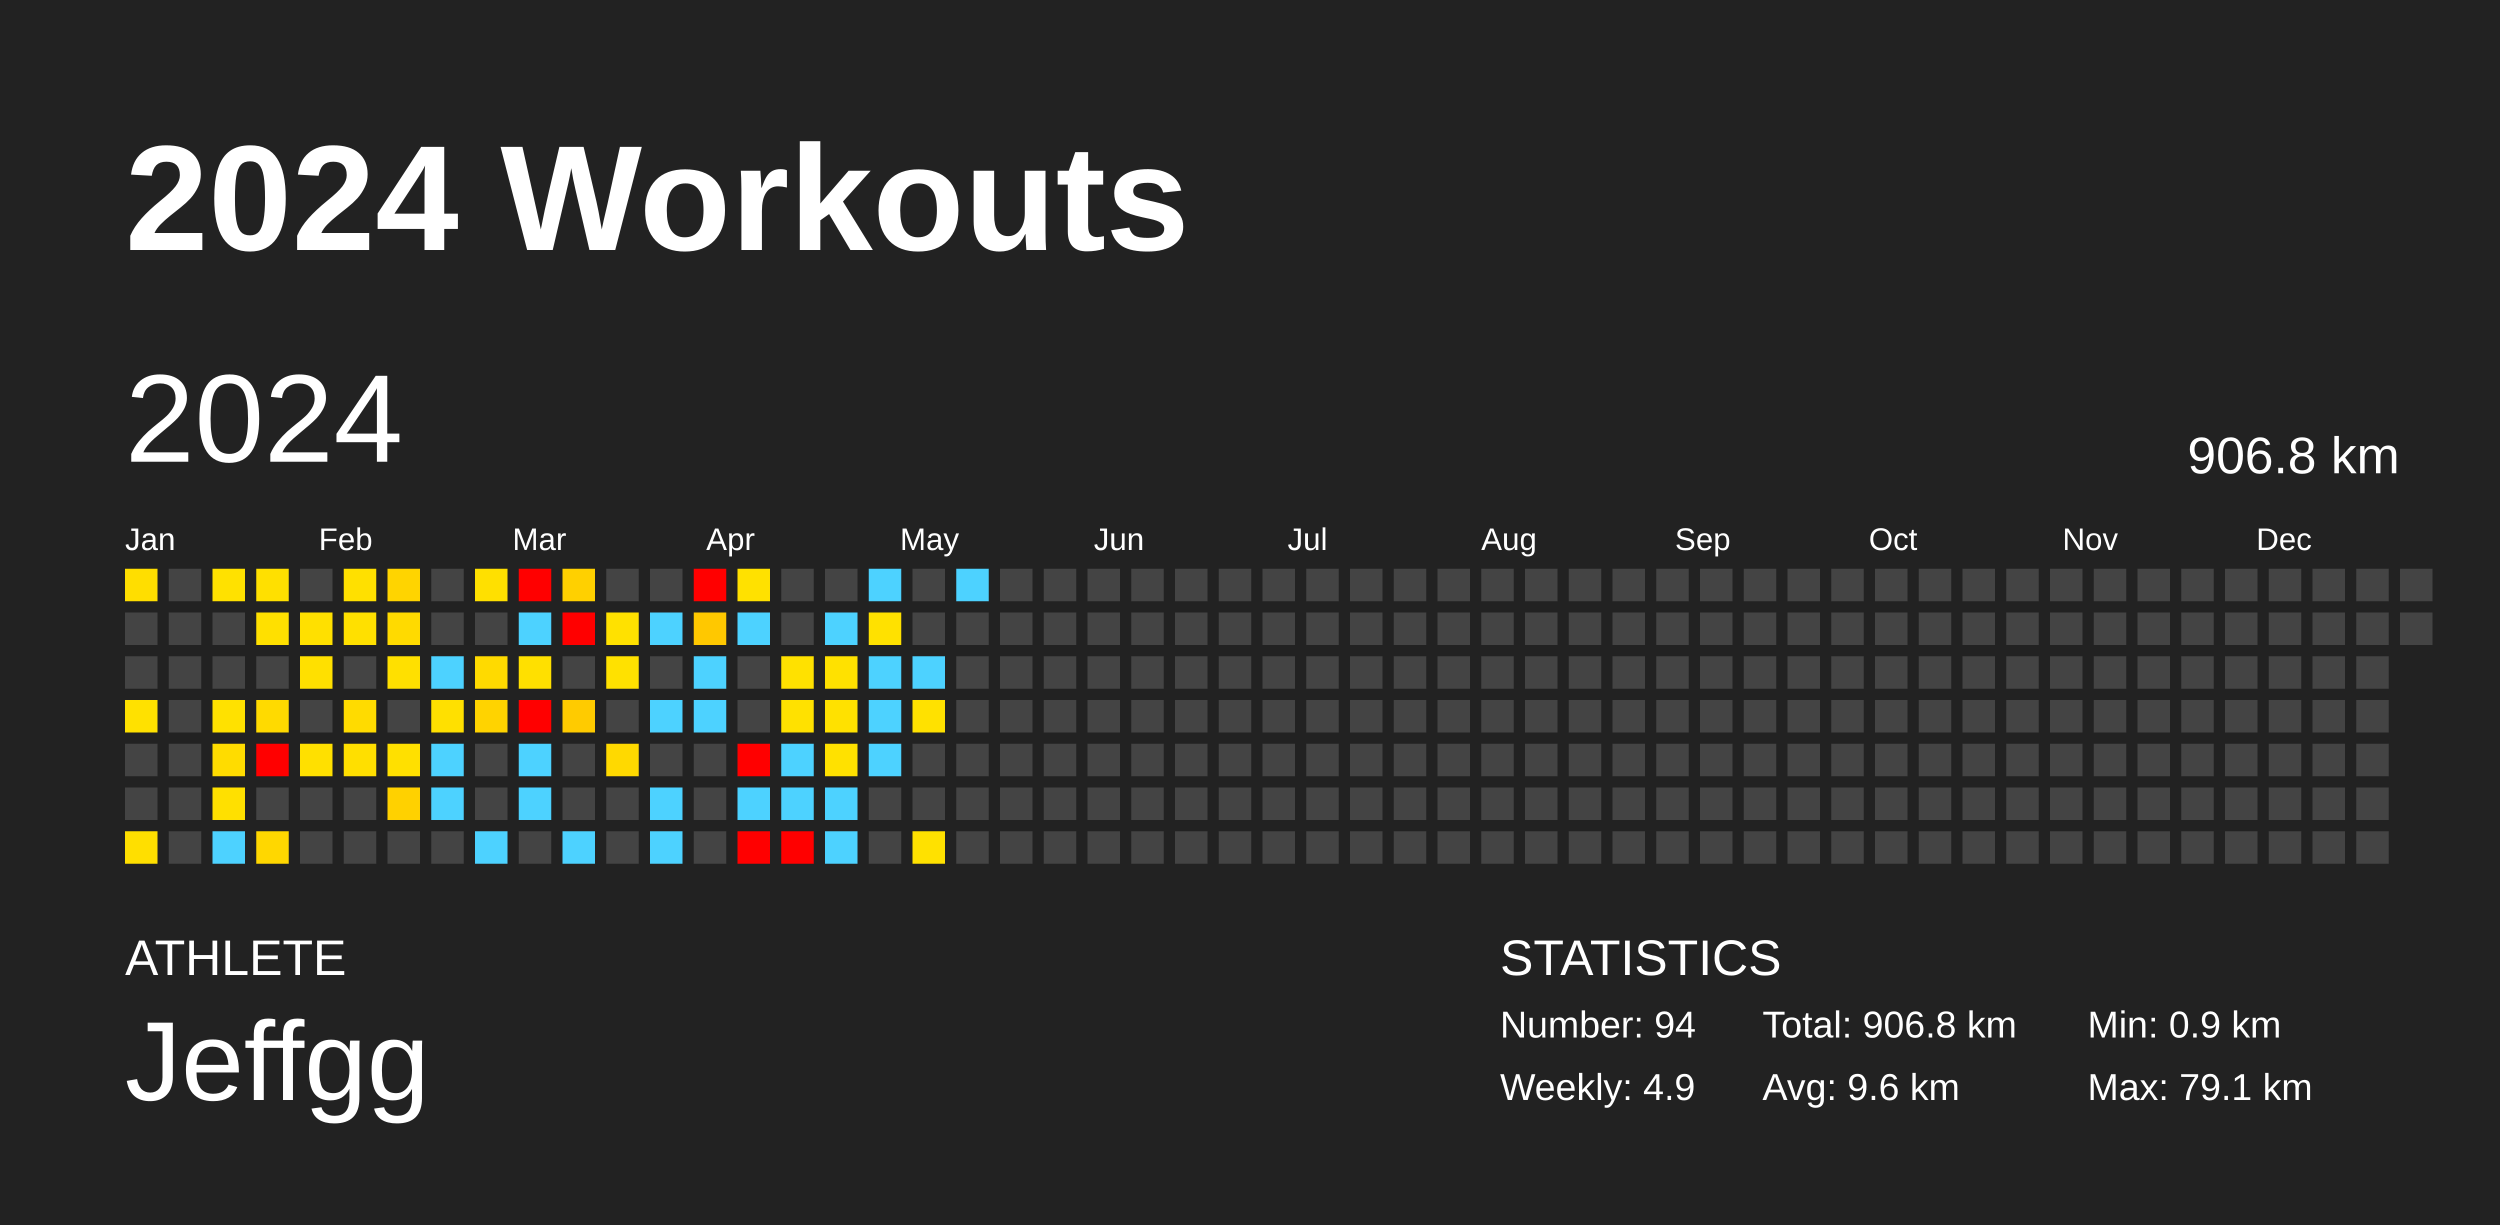
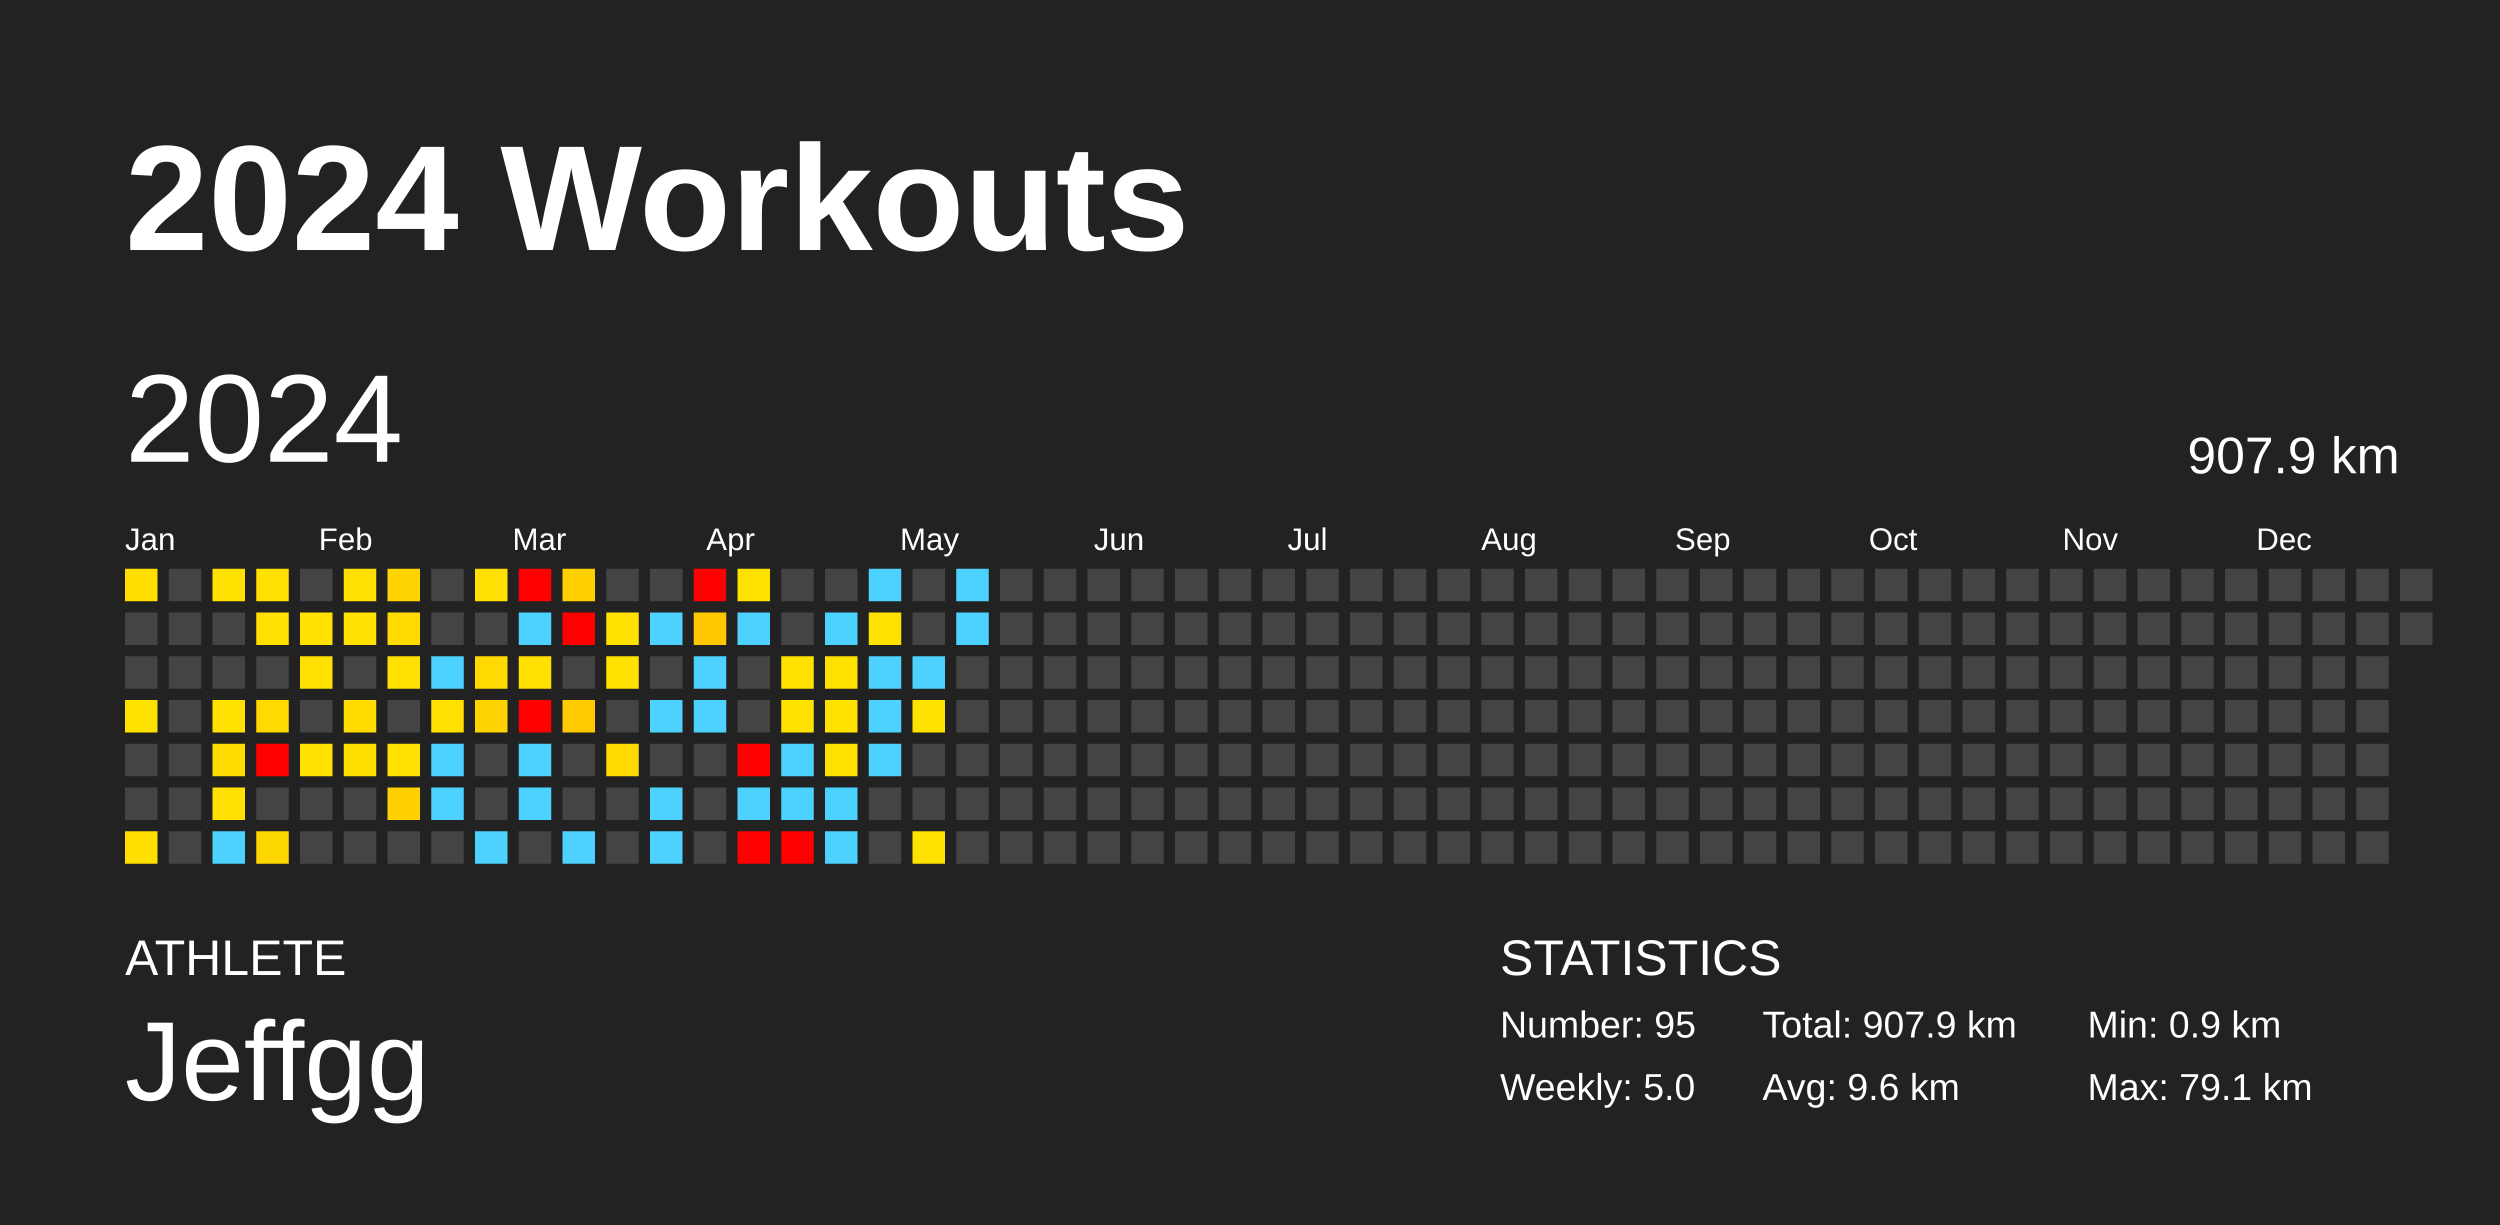
<svg xmlns="http://www.w3.org/2000/svg" baseProfile="full" height="98mm" version="1.1" viewBox="0,0,200,98" width="200mm">
  <defs />
  <rect fill="#222222" height="98" width="200" x="0" y="0" />
  <text fill="#FFFFFF" style="font-size:12px; font-family:Arial; font-weight:bold;" x="10" y="20">2024 Workouts</text>
  <text fill="#FFFFFF" style="font-size:4px; font-family:Arial" x="10" y="78">ATHLETE</text>
  <text fill="#FFFFFF" style="font-size:9px; font-family:Arial" x="10" y="88">Jeffgg</text>
  <text fill="#FFFFFF" style="font-size:4px; font-family:Arial" x="120" y="78">STATISTICS</text>
-   <text fill="#FFFFFF" style="font-size:3px; font-family:Arial" x="120" y="83">Number: 94</text>
-   <text fill="#FFFFFF" style="font-size:3px; font-family:Arial" x="120" y="88">Weekly: 4.9</text>
-   <text fill="#FFFFFF" style="font-size:3px; font-family:Arial" x="141" y="83">Total: 906.8 km</text>
+   <text fill="#FFFFFF" style="font-size:3px; font-family:Arial" x="120" y="83">Number: 95</text>
+   <text fill="#FFFFFF" style="font-size:3px; font-family:Arial" x="120" y="88">Weekly: 5.0</text>
+   <text fill="#FFFFFF" style="font-size:3px; font-family:Arial" x="141" y="83">Total: 907.9 km</text>
  <text fill="#FFFFFF" style="font-size:3px; font-family:Arial" x="141" y="88">Avg: 9.6 km</text>
  <text fill="#FFFFFF" style="font-size:3px; font-family:Arial" x="167" y="83">Min: 0.9 km</text>
  <text fill="#FFFFFF" style="font-size:3px; font-family:Arial" x="167" y="88">Max: 79.1 km</text>
  <text dominant-baseline="hanging" fill="#FFFFFF" style="font-size:10.0px; font-family:Arial;" x="10" y="30">2024</text>
-   <text dominant-baseline="hanging" fill="#FFFFFF" style="font-size:4.125px; font-family:Arial;" x="175" y="35">906.8 km</text>
+   <text dominant-baseline="hanging" fill="#FFFFFF" style="font-size:4.125px; font-family:Arial;" x="175" y="35">907.9 km</text>
  <text fill="#FFFFFF" style="font-size:2.5px; font-family:Arial" x="10.0" y="44">Jan</text>
  <text fill="#FFFFFF" style="font-size:2.5px; font-family:Arial" x="25.5" y="44">Feb</text>
  <text fill="#FFFFFF" style="font-size:2.5px; font-family:Arial" x="41.0" y="44">Mar</text>
  <text fill="#FFFFFF" style="font-size:2.5px; font-family:Arial" x="56.5" y="44">Apr</text>
  <text fill="#FFFFFF" style="font-size:2.5px; font-family:Arial" x="72.0" y="44">May</text>
  <text fill="#FFFFFF" style="font-size:2.5px; font-family:Arial" x="87.5" y="44">Jun</text>
  <text fill="#FFFFFF" style="font-size:2.5px; font-family:Arial" x="103.0" y="44">Jul</text>
  <text fill="#FFFFFF" style="font-size:2.5px; font-family:Arial" x="118.5" y="44">Aug</text>
  <text fill="#FFFFFF" style="font-size:2.5px; font-family:Arial" x="134.0" y="44">Sep</text>
  <text fill="#FFFFFF" style="font-size:2.5px; font-family:Arial" x="149.5" y="44">Oct</text>
  <text fill="#FFFFFF" style="font-size:2.5px; font-family:Arial" x="165.0" y="44">Nov</text>
  <text fill="#FFFFFF" style="font-size:2.5px; font-family:Arial" x="180.5" y="44">Dec</text>
  <rect fill="#ffde00" height="2.6" width="2.6" x="10.0" y="45.5" />
  <rect fill="#444444" height="2.6" width="2.6" x="10.0" y="49.0" />
  <rect fill="#444444" height="2.6" width="2.6" x="10.0" y="52.5" />
  <rect fill="#ffe100" height="2.6" width="2.6" x="10.0" y="56.0" />
  <rect fill="#444444" height="2.6" width="2.6" x="10.0" y="59.5" />
  <rect fill="#444444" height="2.6" width="2.6" x="10.0" y="63.0" />
  <rect fill="#ffdf00" height="2.6" width="2.6" x="10.0" y="66.5" />
  <rect fill="#444444" height="2.6" width="2.6" x="13.5" y="45.5" />
  <rect fill="#444444" height="2.6" width="2.6" x="13.5" y="49.0" />
  <rect fill="#444444" height="2.6" width="2.6" x="13.5" y="52.5" />
  <rect fill="#444444" height="2.6" width="2.6" x="13.5" y="56.0" />
  <rect fill="#444444" height="2.6" width="2.6" x="13.5" y="59.5" />
  <rect fill="#444444" height="2.6" width="2.6" x="13.5" y="63.0" />
  <rect fill="#444444" height="2.6" width="2.6" x="13.5" y="66.5" />
  <rect fill="#ffe100" height="2.6" width="2.6" x="17.0" y="45.5" />
  <rect fill="#444444" height="2.6" width="2.6" x="17.0" y="49.0" />
  <rect fill="#444444" height="2.6" width="2.6" x="17.0" y="52.5" />
  <rect fill="#ffe100" height="2.6" width="2.6" x="17.0" y="56.0" />
  <rect fill="#ffdc00" height="2.6" width="2.6" x="17.0" y="59.5" />
  <rect fill="#ffe000" height="2.6" width="2.6" x="17.0" y="63.0" />
  <rect fill="#4dd2ff" height="2.6" width="2.6" x="17.0" y="66.5" />
  <rect fill="#ffe000" height="2.6" width="2.6" x="20.5" y="45.5" />
  <rect fill="#ffe000" height="2.6" width="2.6" x="20.5" y="49.0" />
  <rect fill="#444444" height="2.6" width="2.6" x="20.5" y="52.5" />
  <rect fill="#ffda00" height="2.6" width="2.6" x="20.5" y="56.0" />
  <rect fill="red" height="2.6" width="2.6" x="20.5" y="59.5" />
  <rect fill="#444444" height="2.6" width="2.6" x="20.5" y="63.0" />
  <rect fill="#ffd700" height="2.6" width="2.6" x="20.5" y="66.5" />
  <rect fill="#444444" height="2.6" width="2.6" x="24.0" y="45.5" />
  <rect fill="#ffe000" height="2.6" width="2.6" x="24.0" y="49.0" />
  <rect fill="#ffe000" height="2.6" width="2.6" x="24.0" y="52.5" />
  <rect fill="#444444" height="2.6" width="2.6" x="24.0" y="56.0" />
  <rect fill="#ffe000" height="2.6" width="2.6" x="24.0" y="59.5" />
  <rect fill="#444444" height="2.6" width="2.6" x="24.0" y="63.0" />
  <rect fill="#444444" height="2.6" width="2.6" x="24.0" y="66.5" />
  <rect fill="#ffe000" height="2.6" width="2.6" x="27.5" y="45.5" />
  <rect fill="#ffe000" height="2.6" width="2.6" x="27.5" y="49.0" />
  <rect fill="#444444" height="2.6" width="2.6" x="27.5" y="52.5" />
  <rect fill="#ffdb00" height="2.6" width="2.6" x="27.5" y="56.0" />
  <rect fill="#ffdf00" height="2.6" width="2.6" x="27.5" y="59.5" />
  <rect fill="#444444" height="2.6" width="2.6" x="27.5" y="63.0" />
  <rect fill="#444444" height="2.6" width="2.6" x="27.5" y="66.5" />
  <rect fill="#ffd400" height="2.6" width="2.6" x="31.0" y="45.5" />
  <rect fill="#ffda00" height="2.6" width="2.6" x="31.0" y="49.0" />
  <rect fill="#ffe000" height="2.6" width="2.6" x="31.0" y="52.5" />
  <rect fill="#444444" height="2.6" width="2.6" x="31.0" y="56.0" />
  <rect fill="#ffe000" height="2.6" width="2.6" x="31.0" y="59.5" />
  <rect fill="#ffd100" height="2.6" width="2.6" x="31.0" y="63.0" />
  <rect fill="#444444" height="2.6" width="2.6" x="31.0" y="66.5" />
  <rect fill="#444444" height="2.6" width="2.6" x="34.5" y="45.5" />
  <rect fill="#444444" height="2.6" width="2.6" x="34.5" y="49.0" />
  <rect fill="#4dd2ff" height="2.6" width="2.6" x="34.5" y="52.5" />
  <rect fill="#ffe000" height="2.6" width="2.6" x="34.5" y="56.0" />
  <rect fill="#4dd2ff" height="2.6" width="2.6" x="34.5" y="59.5" />
  <rect fill="#4dd2ff" height="2.6" width="2.6" x="34.5" y="63.0" />
  <rect fill="#444444" height="2.6" width="2.6" x="34.5" y="66.5" />
  <rect fill="#ffe000" height="2.6" width="2.6" x="38.0" y="45.5" />
  <rect fill="#444444" height="2.6" width="2.6" x="38.0" y="49.0" />
  <rect fill="#ffda00" height="2.6" width="2.6" x="38.0" y="52.5" />
  <rect fill="#ffd300" height="2.6" width="2.6" x="38.0" y="56.0" />
  <rect fill="#444444" height="2.6" width="2.6" x="38.0" y="59.5" />
  <rect fill="#444444" height="2.6" width="2.6" x="38.0" y="63.0" />
  <rect fill="#4dd2ff" height="2.6" width="2.6" x="38.0" y="66.5" />
  <rect fill="red" height="2.6" width="2.6" x="41.5" y="45.5" />
  <rect fill="#4dd2ff" height="2.6" width="2.6" x="41.5" y="49.0" />
  <rect fill="#ffe000" height="2.6" width="2.6" x="41.5" y="52.5" />
  <rect fill="red" height="2.6" width="2.6" x="41.5" y="56.0" />
  <rect fill="#4dd2ff" height="2.6" width="2.6" x="41.5" y="59.5" />
  <rect fill="#4dd2ff" height="2.6" width="2.6" x="41.5" y="63.0" />
  <rect fill="#444444" height="2.6" width="2.6" x="41.5" y="66.5" />
  <rect fill="#ffd000" height="2.6" width="2.6" x="45.0" y="45.5" />
  <rect fill="red" height="2.6" width="2.6" x="45.0" y="49.0" />
  <rect fill="#444444" height="2.6" width="2.6" x="45.0" y="52.5" />
  <rect fill="#ffcb00" height="2.6" width="2.6" x="45.0" y="56.0" />
  <rect fill="#444444" height="2.6" width="2.6" x="45.0" y="59.5" />
  <rect fill="#444444" height="2.6" width="2.6" x="45.0" y="63.0" />
  <rect fill="#4dd2ff" height="2.6" width="2.6" x="45.0" y="66.5" />
  <rect fill="#444444" height="2.6" width="2.6" x="48.5" y="45.5" />
  <rect fill="#ffe100" height="2.6" width="2.6" x="48.5" y="49.0" />
  <rect fill="#ffe100" height="2.6" width="2.6" x="48.5" y="52.5" />
  <rect fill="#444444" height="2.6" width="2.6" x="48.5" y="56.0" />
  <rect fill="#ffd900" height="2.6" width="2.6" x="48.5" y="59.5" />
  <rect fill="#444444" height="2.6" width="2.6" x="48.5" y="63.0" />
  <rect fill="#444444" height="2.6" width="2.6" x="48.5" y="66.5" />
  <rect fill="#444444" height="2.6" width="2.6" x="52.0" y="45.5" />
  <rect fill="#4dd2ff" height="2.6" width="2.6" x="52.0" y="49.0" />
  <rect fill="#444444" height="2.6" width="2.6" x="52.0" y="52.5" />
  <rect fill="#4dd2ff" height="2.6" width="2.6" x="52.0" y="56.0" />
  <rect fill="#444444" height="2.6" width="2.6" x="52.0" y="59.5" />
  <rect fill="#4dd2ff" height="2.6" width="2.6" x="52.0" y="63.0" />
  <rect fill="#4dd2ff" height="2.6" width="2.6" x="52.0" y="66.5" />
  <rect fill="red" height="2.6" width="2.6" x="55.5" y="45.5" />
  <rect fill="#ffc800" height="2.6" width="2.6" x="55.5" y="49.0" />
  <rect fill="#4dd2ff" height="2.6" width="2.6" x="55.5" y="52.5" />
  <rect fill="#4dd2ff" height="2.6" width="2.6" x="55.5" y="56.0" />
  <rect fill="#444444" height="2.6" width="2.6" x="55.5" y="59.5" />
  <rect fill="#444444" height="2.6" width="2.6" x="55.5" y="63.0" />
  <rect fill="#444444" height="2.6" width="2.6" x="55.5" y="66.5" />
  <rect fill="#ffe100" height="2.6" width="2.6" x="59.0" y="45.5" />
  <rect fill="#4dd2ff" height="2.6" width="2.6" x="59.0" y="49.0" />
  <rect fill="#444444" height="2.6" width="2.6" x="59.0" y="52.5" />
  <rect fill="#444444" height="2.6" width="2.6" x="59.0" y="56.0" />
  <rect fill="red" height="2.6" width="2.6" x="59.0" y="59.5" />
  <rect fill="#4dd2ff" height="2.6" width="2.6" x="59.0" y="63.0" />
  <rect fill="red" height="2.6" width="2.6" x="59.0" y="66.5" />
  <rect fill="#444444" height="2.6" width="2.6" x="62.5" y="45.5" />
  <rect fill="#444444" height="2.6" width="2.6" x="62.5" y="49.0" />
  <rect fill="#ffe100" height="2.6" width="2.6" x="62.5" y="52.5" />
  <rect fill="#ffe100" height="2.6" width="2.6" x="62.5" y="56.0" />
  <rect fill="#4dd2ff" height="2.6" width="2.6" x="62.5" y="59.5" />
  <rect fill="#4dd2ff" height="2.6" width="2.6" x="62.5" y="63.0" />
  <rect fill="red" height="2.6" width="2.6" x="62.5" y="66.5" />
  <rect fill="#444444" height="2.6" width="2.6" x="66.0" y="45.5" />
  <rect fill="#4dd2ff" height="2.6" width="2.6" x="66.0" y="49.0" />
  <rect fill="#ffe100" height="2.6" width="2.6" x="66.0" y="52.5" />
  <rect fill="#ffe100" height="2.6" width="2.6" x="66.0" y="56.0" />
  <rect fill="#ffe100" height="2.6" width="2.6" x="66.0" y="59.5" />
  <rect fill="#4dd2ff" height="2.6" width="2.6" x="66.0" y="63.0" />
  <rect fill="#4dd2ff" height="2.6" width="2.6" x="66.0" y="66.5" />
  <rect fill="#4dd2ff" height="2.6" width="2.6" x="69.5" y="45.5" />
  <rect fill="#ffe100" height="2.6" width="2.6" x="69.5" y="49.0" />
  <rect fill="#4dd2ff" height="2.6" width="2.6" x="69.5" y="52.5" />
  <rect fill="#4dd2ff" height="2.6" width="2.6" x="69.5" y="56.0" />
  <rect fill="#4dd2ff" height="2.6" width="2.6" x="69.5" y="59.5" />
  <rect fill="#444444" height="2.6" width="2.6" x="69.5" y="63.0" />
  <rect fill="#444444" height="2.6" width="2.6" x="69.5" y="66.5" />
  <rect fill="#444444" height="2.6" width="2.6" x="73.0" y="45.5" />
  <rect fill="#444444" height="2.6" width="2.6" x="73.0" y="49.0" />
  <rect fill="#4dd2ff" height="2.6" width="2.6" x="73.0" y="52.5" />
  <rect fill="#ffe100" height="2.6" width="2.6" x="73.0" y="56.0" />
  <rect fill="#444444" height="2.6" width="2.6" x="73.0" y="59.5" />
  <rect fill="#444444" height="2.6" width="2.6" x="73.0" y="63.0" />
  <rect fill="#ffe100" height="2.6" width="2.6" x="73.0" y="66.5" />
  <rect fill="#4dd2ff" height="2.6" width="2.6" x="76.5" y="45.5" />
-   <rect fill="#444444" height="2.6" width="2.6" x="76.5" y="49.0" />
+   <rect fill="#4dd2ff" height="2.6" width="2.6" x="76.5" y="49.0" />
  <rect fill="#444444" height="2.6" width="2.6" x="76.5" y="52.5" />
  <rect fill="#444444" height="2.6" width="2.6" x="76.5" y="56.0" />
  <rect fill="#444444" height="2.6" width="2.6" x="76.5" y="59.5" />
  <rect fill="#444444" height="2.6" width="2.6" x="76.5" y="63.0" />
  <rect fill="#444444" height="2.6" width="2.6" x="76.5" y="66.5" />
  <rect fill="#444444" height="2.6" width="2.6" x="80.0" y="45.5" />
  <rect fill="#444444" height="2.6" width="2.6" x="80.0" y="49.0" />
  <rect fill="#444444" height="2.6" width="2.6" x="80.0" y="52.5" />
  <rect fill="#444444" height="2.6" width="2.6" x="80.0" y="56.0" />
  <rect fill="#444444" height="2.6" width="2.6" x="80.0" y="59.5" />
  <rect fill="#444444" height="2.6" width="2.6" x="80.0" y="63.0" />
  <rect fill="#444444" height="2.6" width="2.6" x="80.0" y="66.5" />
  <rect fill="#444444" height="2.6" width="2.6" x="83.5" y="45.5" />
  <rect fill="#444444" height="2.6" width="2.6" x="83.5" y="49.0" />
  <rect fill="#444444" height="2.6" width="2.6" x="83.5" y="52.5" />
  <rect fill="#444444" height="2.6" width="2.6" x="83.5" y="56.0" />
  <rect fill="#444444" height="2.6" width="2.6" x="83.5" y="59.5" />
  <rect fill="#444444" height="2.6" width="2.6" x="83.5" y="63.0" />
  <rect fill="#444444" height="2.6" width="2.6" x="83.5" y="66.5" />
  <rect fill="#444444" height="2.6" width="2.6" x="87.0" y="45.5" />
  <rect fill="#444444" height="2.6" width="2.6" x="87.0" y="49.0" />
  <rect fill="#444444" height="2.6" width="2.6" x="87.0" y="52.5" />
  <rect fill="#444444" height="2.6" width="2.6" x="87.0" y="56.0" />
  <rect fill="#444444" height="2.6" width="2.6" x="87.0" y="59.5" />
  <rect fill="#444444" height="2.6" width="2.6" x="87.0" y="63.0" />
  <rect fill="#444444" height="2.6" width="2.6" x="87.0" y="66.5" />
  <rect fill="#444444" height="2.6" width="2.6" x="90.5" y="45.5" />
  <rect fill="#444444" height="2.6" width="2.6" x="90.5" y="49.0" />
  <rect fill="#444444" height="2.6" width="2.6" x="90.5" y="52.5" />
  <rect fill="#444444" height="2.6" width="2.6" x="90.5" y="56.0" />
  <rect fill="#444444" height="2.6" width="2.6" x="90.5" y="59.5" />
  <rect fill="#444444" height="2.6" width="2.6" x="90.5" y="63.0" />
  <rect fill="#444444" height="2.6" width="2.6" x="90.5" y="66.5" />
  <rect fill="#444444" height="2.6" width="2.6" x="94.0" y="45.5" />
  <rect fill="#444444" height="2.6" width="2.6" x="94.0" y="49.0" />
  <rect fill="#444444" height="2.6" width="2.6" x="94.0" y="52.5" />
  <rect fill="#444444" height="2.6" width="2.6" x="94.0" y="56.0" />
  <rect fill="#444444" height="2.6" width="2.6" x="94.0" y="59.5" />
  <rect fill="#444444" height="2.6" width="2.6" x="94.0" y="63.0" />
  <rect fill="#444444" height="2.6" width="2.6" x="94.0" y="66.5" />
  <rect fill="#444444" height="2.6" width="2.6" x="97.5" y="45.5" />
  <rect fill="#444444" height="2.6" width="2.6" x="97.5" y="49.0" />
  <rect fill="#444444" height="2.6" width="2.6" x="97.5" y="52.5" />
  <rect fill="#444444" height="2.6" width="2.6" x="97.5" y="56.0" />
  <rect fill="#444444" height="2.6" width="2.6" x="97.5" y="59.5" />
  <rect fill="#444444" height="2.6" width="2.6" x="97.5" y="63.0" />
  <rect fill="#444444" height="2.6" width="2.6" x="97.5" y="66.5" />
  <rect fill="#444444" height="2.6" width="2.6" x="101.0" y="45.5" />
  <rect fill="#444444" height="2.6" width="2.6" x="101.0" y="49.0" />
  <rect fill="#444444" height="2.6" width="2.6" x="101.0" y="52.5" />
  <rect fill="#444444" height="2.6" width="2.6" x="101.0" y="56.0" />
  <rect fill="#444444" height="2.6" width="2.6" x="101.0" y="59.5" />
  <rect fill="#444444" height="2.6" width="2.6" x="101.0" y="63.0" />
  <rect fill="#444444" height="2.6" width="2.6" x="101.0" y="66.5" />
  <rect fill="#444444" height="2.6" width="2.6" x="104.5" y="45.5" />
  <rect fill="#444444" height="2.6" width="2.6" x="104.5" y="49.0" />
  <rect fill="#444444" height="2.6" width="2.6" x="104.5" y="52.5" />
  <rect fill="#444444" height="2.6" width="2.6" x="104.5" y="56.0" />
  <rect fill="#444444" height="2.6" width="2.6" x="104.5" y="59.5" />
  <rect fill="#444444" height="2.6" width="2.6" x="104.5" y="63.0" />
  <rect fill="#444444" height="2.6" width="2.6" x="104.5" y="66.5" />
  <rect fill="#444444" height="2.6" width="2.6" x="108.0" y="45.5" />
  <rect fill="#444444" height="2.6" width="2.6" x="108.0" y="49.0" />
  <rect fill="#444444" height="2.6" width="2.6" x="108.0" y="52.5" />
  <rect fill="#444444" height="2.6" width="2.6" x="108.0" y="56.0" />
  <rect fill="#444444" height="2.6" width="2.6" x="108.0" y="59.5" />
  <rect fill="#444444" height="2.6" width="2.6" x="108.0" y="63.0" />
  <rect fill="#444444" height="2.6" width="2.6" x="108.0" y="66.5" />
  <rect fill="#444444" height="2.6" width="2.6" x="111.5" y="45.5" />
  <rect fill="#444444" height="2.6" width="2.6" x="111.5" y="49.0" />
  <rect fill="#444444" height="2.6" width="2.6" x="111.5" y="52.5" />
  <rect fill="#444444" height="2.6" width="2.6" x="111.5" y="56.0" />
  <rect fill="#444444" height="2.6" width="2.6" x="111.5" y="59.5" />
  <rect fill="#444444" height="2.6" width="2.6" x="111.5" y="63.0" />
  <rect fill="#444444" height="2.6" width="2.6" x="111.5" y="66.5" />
  <rect fill="#444444" height="2.6" width="2.6" x="115.0" y="45.5" />
  <rect fill="#444444" height="2.6" width="2.6" x="115.0" y="49.0" />
  <rect fill="#444444" height="2.6" width="2.6" x="115.0" y="52.5" />
  <rect fill="#444444" height="2.6" width="2.6" x="115.0" y="56.0" />
  <rect fill="#444444" height="2.6" width="2.6" x="115.0" y="59.5" />
  <rect fill="#444444" height="2.6" width="2.6" x="115.0" y="63.0" />
  <rect fill="#444444" height="2.6" width="2.6" x="115.0" y="66.5" />
  <rect fill="#444444" height="2.6" width="2.6" x="118.5" y="45.5" />
  <rect fill="#444444" height="2.6" width="2.6" x="118.5" y="49.0" />
  <rect fill="#444444" height="2.6" width="2.6" x="118.5" y="52.5" />
  <rect fill="#444444" height="2.6" width="2.6" x="118.5" y="56.0" />
  <rect fill="#444444" height="2.6" width="2.6" x="118.5" y="59.5" />
  <rect fill="#444444" height="2.6" width="2.6" x="118.5" y="63.0" />
  <rect fill="#444444" height="2.6" width="2.6" x="118.5" y="66.5" />
  <rect fill="#444444" height="2.6" width="2.6" x="122.0" y="45.5" />
  <rect fill="#444444" height="2.6" width="2.6" x="122.0" y="49.0" />
  <rect fill="#444444" height="2.6" width="2.6" x="122.0" y="52.5" />
  <rect fill="#444444" height="2.6" width="2.6" x="122.0" y="56.0" />
  <rect fill="#444444" height="2.6" width="2.6" x="122.0" y="59.5" />
  <rect fill="#444444" height="2.6" width="2.6" x="122.0" y="63.0" />
  <rect fill="#444444" height="2.6" width="2.6" x="122.0" y="66.5" />
  <rect fill="#444444" height="2.6" width="2.6" x="125.5" y="45.5" />
  <rect fill="#444444" height="2.6" width="2.6" x="125.5" y="49.0" />
  <rect fill="#444444" height="2.6" width="2.6" x="125.5" y="52.5" />
  <rect fill="#444444" height="2.6" width="2.6" x="125.5" y="56.0" />
  <rect fill="#444444" height="2.6" width="2.6" x="125.5" y="59.5" />
  <rect fill="#444444" height="2.6" width="2.6" x="125.5" y="63.0" />
  <rect fill="#444444" height="2.6" width="2.6" x="125.5" y="66.5" />
  <rect fill="#444444" height="2.6" width="2.6" x="129.0" y="45.5" />
  <rect fill="#444444" height="2.6" width="2.6" x="129.0" y="49.0" />
  <rect fill="#444444" height="2.6" width="2.6" x="129.0" y="52.5" />
  <rect fill="#444444" height="2.6" width="2.6" x="129.0" y="56.0" />
  <rect fill="#444444" height="2.6" width="2.6" x="129.0" y="59.5" />
  <rect fill="#444444" height="2.6" width="2.6" x="129.0" y="63.0" />
  <rect fill="#444444" height="2.6" width="2.6" x="129.0" y="66.5" />
  <rect fill="#444444" height="2.6" width="2.6" x="132.5" y="45.5" />
  <rect fill="#444444" height="2.6" width="2.6" x="132.5" y="49.0" />
  <rect fill="#444444" height="2.6" width="2.6" x="132.5" y="52.5" />
  <rect fill="#444444" height="2.6" width="2.6" x="132.5" y="56.0" />
  <rect fill="#444444" height="2.6" width="2.6" x="132.5" y="59.5" />
  <rect fill="#444444" height="2.6" width="2.6" x="132.5" y="63.0" />
  <rect fill="#444444" height="2.6" width="2.6" x="132.5" y="66.5" />
  <rect fill="#444444" height="2.6" width="2.6" x="136.0" y="45.5" />
  <rect fill="#444444" height="2.6" width="2.6" x="136.0" y="49.0" />
  <rect fill="#444444" height="2.6" width="2.6" x="136.0" y="52.5" />
  <rect fill="#444444" height="2.6" width="2.6" x="136.0" y="56.0" />
  <rect fill="#444444" height="2.6" width="2.6" x="136.0" y="59.5" />
  <rect fill="#444444" height="2.6" width="2.6" x="136.0" y="63.0" />
  <rect fill="#444444" height="2.6" width="2.6" x="136.0" y="66.5" />
  <rect fill="#444444" height="2.6" width="2.6" x="139.5" y="45.5" />
  <rect fill="#444444" height="2.6" width="2.6" x="139.5" y="49.0" />
  <rect fill="#444444" height="2.6" width="2.6" x="139.5" y="52.5" />
  <rect fill="#444444" height="2.6" width="2.6" x="139.5" y="56.0" />
  <rect fill="#444444" height="2.6" width="2.6" x="139.5" y="59.5" />
  <rect fill="#444444" height="2.6" width="2.6" x="139.5" y="63.0" />
  <rect fill="#444444" height="2.6" width="2.6" x="139.5" y="66.5" />
  <rect fill="#444444" height="2.6" width="2.6" x="143.0" y="45.5" />
  <rect fill="#444444" height="2.6" width="2.6" x="143.0" y="49.0" />
  <rect fill="#444444" height="2.6" width="2.6" x="143.0" y="52.5" />
  <rect fill="#444444" height="2.6" width="2.6" x="143.0" y="56.0" />
  <rect fill="#444444" height="2.6" width="2.6" x="143.0" y="59.5" />
  <rect fill="#444444" height="2.6" width="2.6" x="143.0" y="63.0" />
  <rect fill="#444444" height="2.6" width="2.6" x="143.0" y="66.5" />
  <rect fill="#444444" height="2.6" width="2.6" x="146.5" y="45.5" />
  <rect fill="#444444" height="2.6" width="2.6" x="146.5" y="49.0" />
  <rect fill="#444444" height="2.6" width="2.6" x="146.5" y="52.5" />
  <rect fill="#444444" height="2.6" width="2.6" x="146.5" y="56.0" />
  <rect fill="#444444" height="2.6" width="2.6" x="146.5" y="59.5" />
  <rect fill="#444444" height="2.6" width="2.6" x="146.5" y="63.0" />
  <rect fill="#444444" height="2.6" width="2.6" x="146.5" y="66.5" />
  <rect fill="#444444" height="2.6" width="2.6" x="150.0" y="45.5" />
  <rect fill="#444444" height="2.6" width="2.6" x="150.0" y="49.0" />
  <rect fill="#444444" height="2.6" width="2.6" x="150.0" y="52.5" />
  <rect fill="#444444" height="2.6" width="2.6" x="150.0" y="56.0" />
  <rect fill="#444444" height="2.6" width="2.6" x="150.0" y="59.5" />
  <rect fill="#444444" height="2.6" width="2.6" x="150.0" y="63.0" />
  <rect fill="#444444" height="2.6" width="2.6" x="150.0" y="66.5" />
  <rect fill="#444444" height="2.6" width="2.6" x="153.5" y="45.5" />
  <rect fill="#444444" height="2.6" width="2.6" x="153.5" y="49.0" />
  <rect fill="#444444" height="2.6" width="2.6" x="153.5" y="52.5" />
  <rect fill="#444444" height="2.6" width="2.6" x="153.5" y="56.0" />
  <rect fill="#444444" height="2.6" width="2.6" x="153.5" y="59.5" />
  <rect fill="#444444" height="2.6" width="2.6" x="153.5" y="63.0" />
  <rect fill="#444444" height="2.6" width="2.6" x="153.5" y="66.5" />
  <rect fill="#444444" height="2.6" width="2.6" x="157.0" y="45.5" />
  <rect fill="#444444" height="2.6" width="2.6" x="157.0" y="49.0" />
  <rect fill="#444444" height="2.6" width="2.6" x="157.0" y="52.5" />
  <rect fill="#444444" height="2.6" width="2.6" x="157.0" y="56.0" />
  <rect fill="#444444" height="2.6" width="2.6" x="157.0" y="59.5" />
  <rect fill="#444444" height="2.6" width="2.6" x="157.0" y="63.0" />
  <rect fill="#444444" height="2.6" width="2.6" x="157.0" y="66.5" />
  <rect fill="#444444" height="2.6" width="2.6" x="160.5" y="45.5" />
  <rect fill="#444444" height="2.6" width="2.6" x="160.5" y="49.0" />
  <rect fill="#444444" height="2.6" width="2.6" x="160.5" y="52.5" />
  <rect fill="#444444" height="2.6" width="2.6" x="160.5" y="56.0" />
  <rect fill="#444444" height="2.6" width="2.6" x="160.5" y="59.5" />
  <rect fill="#444444" height="2.6" width="2.6" x="160.5" y="63.0" />
  <rect fill="#444444" height="2.6" width="2.6" x="160.5" y="66.5" />
  <rect fill="#444444" height="2.6" width="2.6" x="164.0" y="45.5" />
  <rect fill="#444444" height="2.6" width="2.6" x="164.0" y="49.0" />
  <rect fill="#444444" height="2.6" width="2.6" x="164.0" y="52.5" />
  <rect fill="#444444" height="2.6" width="2.6" x="164.0" y="56.0" />
  <rect fill="#444444" height="2.6" width="2.6" x="164.0" y="59.5" />
  <rect fill="#444444" height="2.6" width="2.6" x="164.0" y="63.0" />
  <rect fill="#444444" height="2.6" width="2.6" x="164.0" y="66.5" />
  <rect fill="#444444" height="2.6" width="2.6" x="167.5" y="45.5" />
  <rect fill="#444444" height="2.6" width="2.6" x="167.5" y="49.0" />
  <rect fill="#444444" height="2.6" width="2.6" x="167.5" y="52.5" />
  <rect fill="#444444" height="2.6" width="2.6" x="167.5" y="56.0" />
  <rect fill="#444444" height="2.6" width="2.6" x="167.5" y="59.5" />
  <rect fill="#444444" height="2.6" width="2.6" x="167.5" y="63.0" />
  <rect fill="#444444" height="2.6" width="2.6" x="167.5" y="66.5" />
  <rect fill="#444444" height="2.6" width="2.6" x="171.0" y="45.5" />
  <rect fill="#444444" height="2.6" width="2.6" x="171.0" y="49.0" />
  <rect fill="#444444" height="2.6" width="2.6" x="171.0" y="52.5" />
  <rect fill="#444444" height="2.6" width="2.6" x="171.0" y="56.0" />
  <rect fill="#444444" height="2.6" width="2.6" x="171.0" y="59.5" />
  <rect fill="#444444" height="2.6" width="2.6" x="171.0" y="63.0" />
  <rect fill="#444444" height="2.6" width="2.6" x="171.0" y="66.5" />
  <rect fill="#444444" height="2.6" width="2.6" x="174.5" y="45.5" />
  <rect fill="#444444" height="2.6" width="2.6" x="174.5" y="49.0" />
  <rect fill="#444444" height="2.6" width="2.6" x="174.5" y="52.5" />
  <rect fill="#444444" height="2.6" width="2.6" x="174.5" y="56.0" />
  <rect fill="#444444" height="2.6" width="2.6" x="174.5" y="59.5" />
  <rect fill="#444444" height="2.6" width="2.6" x="174.5" y="63.0" />
  <rect fill="#444444" height="2.6" width="2.6" x="174.5" y="66.5" />
  <rect fill="#444444" height="2.6" width="2.6" x="178.0" y="45.5" />
  <rect fill="#444444" height="2.6" width="2.6" x="178.0" y="49.0" />
  <rect fill="#444444" height="2.6" width="2.6" x="178.0" y="52.5" />
  <rect fill="#444444" height="2.6" width="2.6" x="178.0" y="56.0" />
  <rect fill="#444444" height="2.6" width="2.6" x="178.0" y="59.5" />
  <rect fill="#444444" height="2.6" width="2.6" x="178.0" y="63.0" />
  <rect fill="#444444" height="2.6" width="2.6" x="178.0" y="66.5" />
  <rect fill="#444444" height="2.6" width="2.6" x="181.5" y="45.5" />
  <rect fill="#444444" height="2.6" width="2.6" x="181.5" y="49.0" />
  <rect fill="#444444" height="2.6" width="2.6" x="181.5" y="52.5" />
  <rect fill="#444444" height="2.6" width="2.6" x="181.5" y="56.0" />
  <rect fill="#444444" height="2.6" width="2.6" x="181.5" y="59.5" />
  <rect fill="#444444" height="2.6" width="2.6" x="181.5" y="63.0" />
  <rect fill="#444444" height="2.6" width="2.6" x="181.5" y="66.5" />
  <rect fill="#444444" height="2.6" width="2.6" x="185.0" y="45.5" />
  <rect fill="#444444" height="2.6" width="2.6" x="185.0" y="49.0" />
  <rect fill="#444444" height="2.6" width="2.6" x="185.0" y="52.5" />
  <rect fill="#444444" height="2.6" width="2.6" x="185.0" y="56.0" />
  <rect fill="#444444" height="2.6" width="2.6" x="185.0" y="59.5" />
  <rect fill="#444444" height="2.6" width="2.6" x="185.0" y="63.0" />
  <rect fill="#444444" height="2.6" width="2.6" x="185.0" y="66.5" />
  <rect fill="#444444" height="2.6" width="2.6" x="188.5" y="45.5" />
  <rect fill="#444444" height="2.6" width="2.6" x="188.5" y="49.0" />
  <rect fill="#444444" height="2.6" width="2.6" x="188.5" y="52.5" />
  <rect fill="#444444" height="2.6" width="2.6" x="188.5" y="56.0" />
  <rect fill="#444444" height="2.6" width="2.6" x="188.5" y="59.5" />
  <rect fill="#444444" height="2.6" width="2.6" x="188.5" y="63.0" />
  <rect fill="#444444" height="2.6" width="2.6" x="188.5" y="66.5" />
  <rect fill="#444444" height="2.6" width="2.6" x="192.0" y="45.5" />
  <rect fill="#444444" height="2.6" width="2.6" x="192.0" y="49.0" />
</svg>
